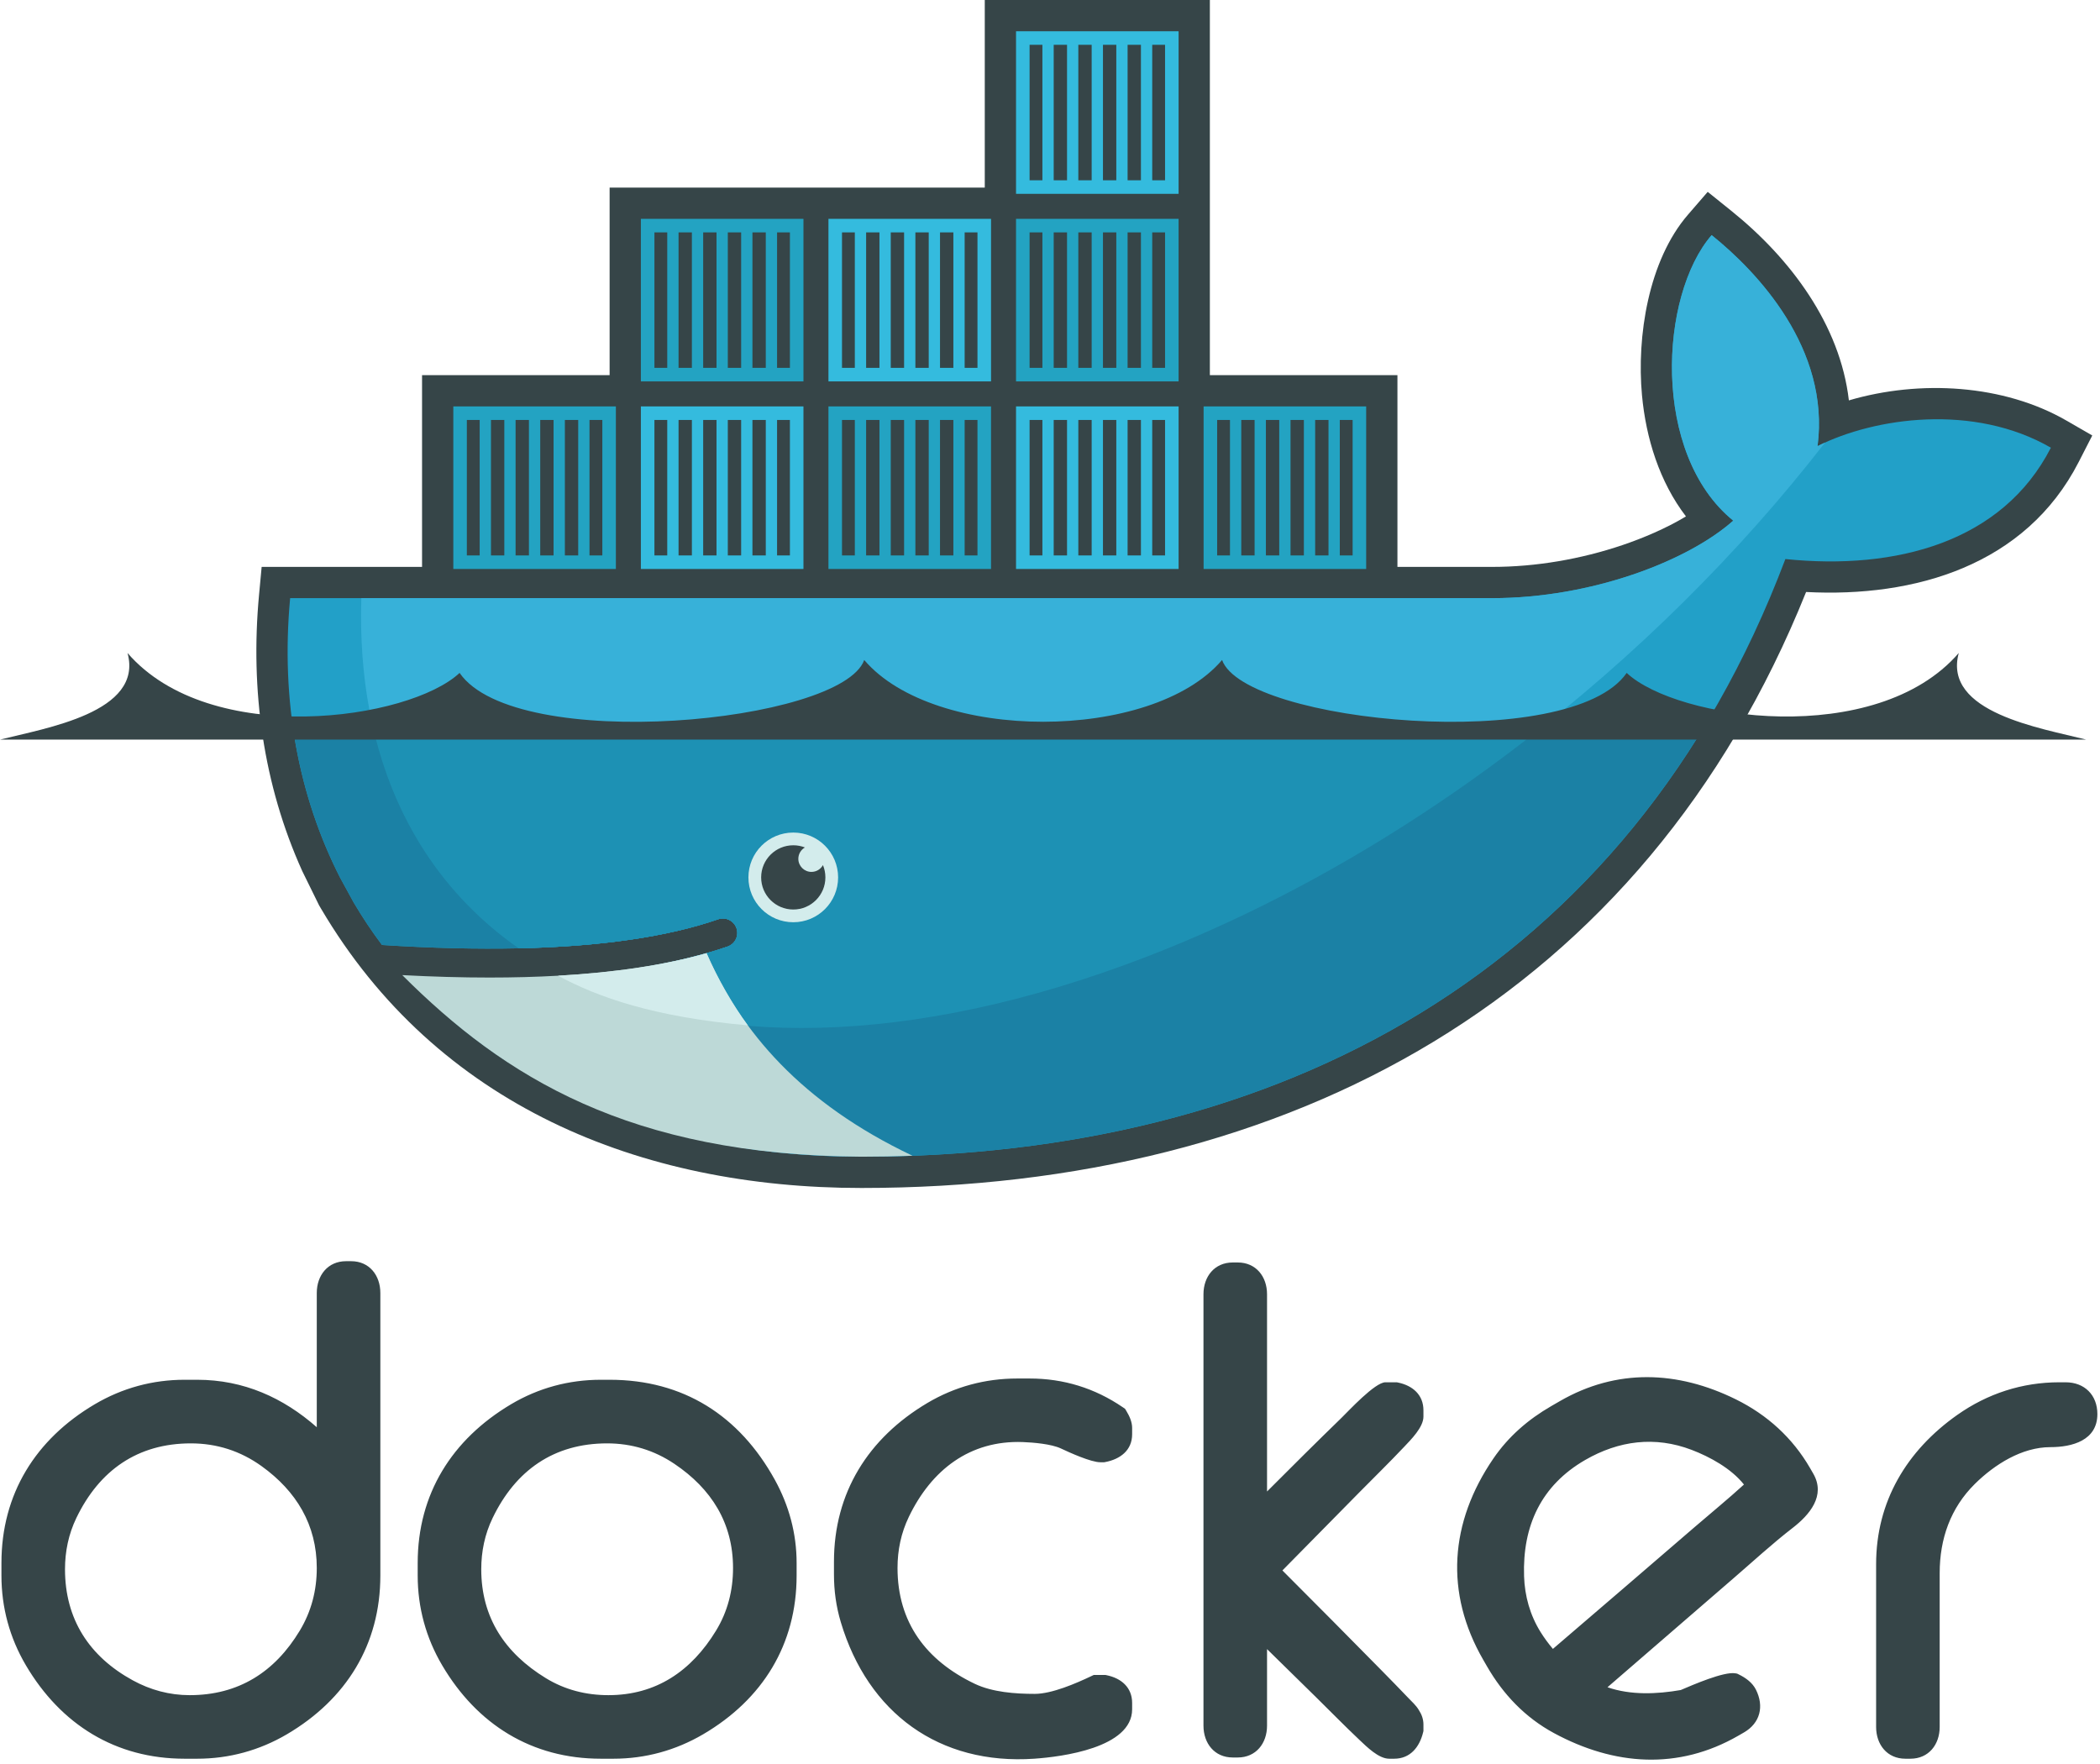
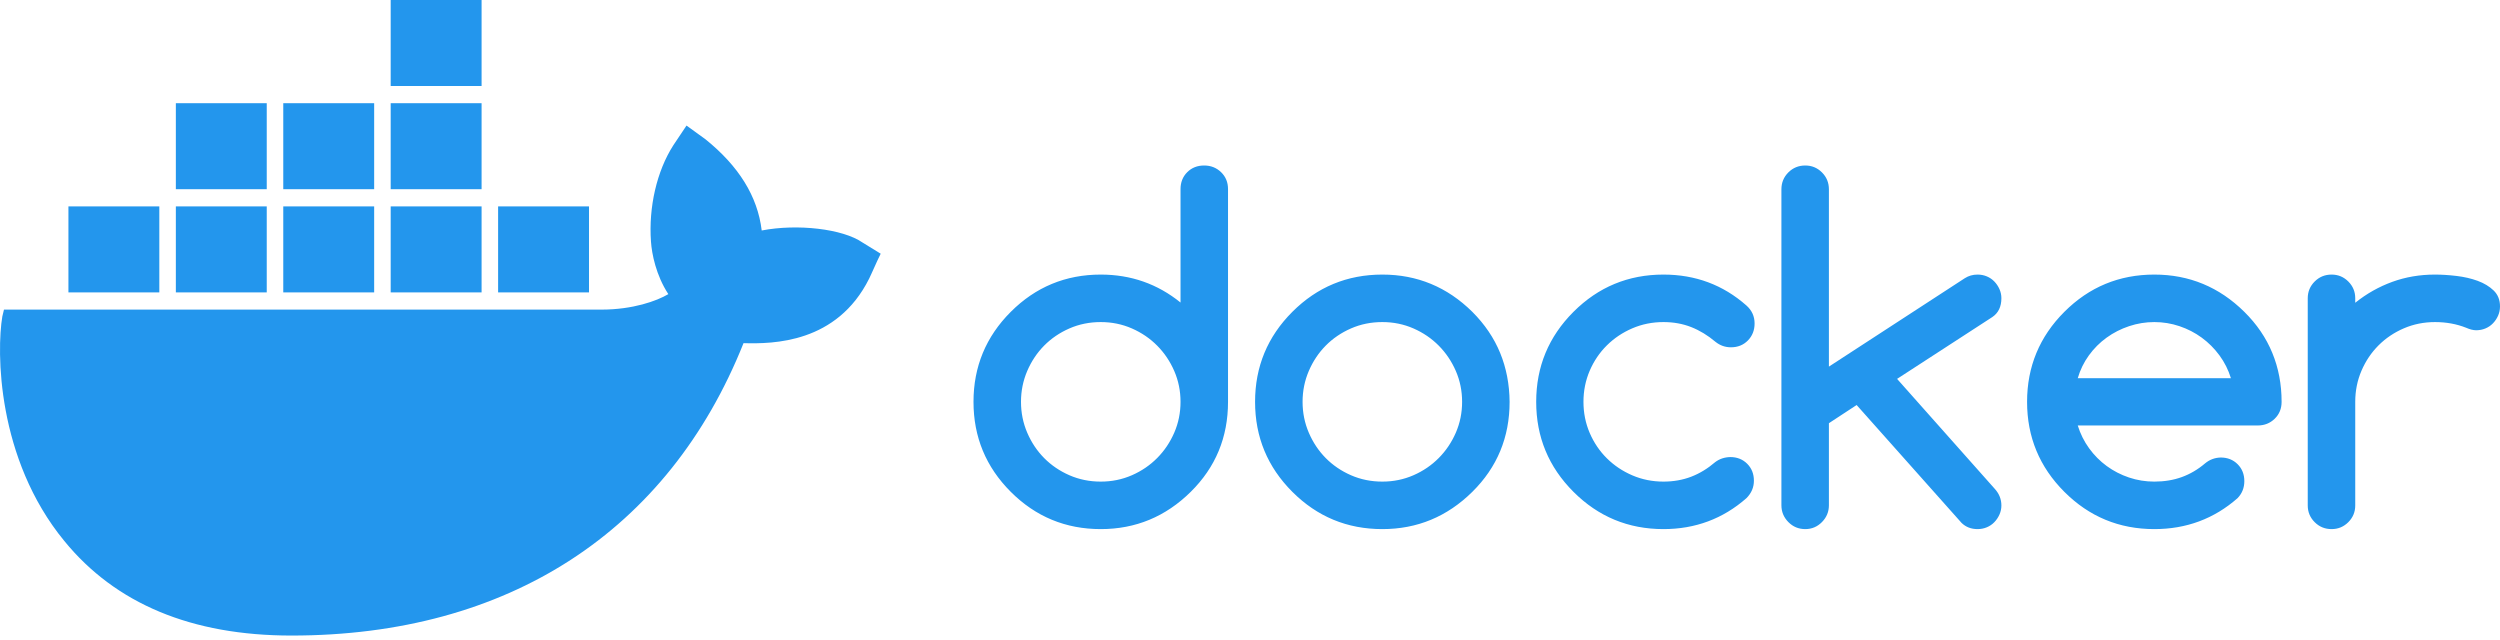
- <svg xmlns="http://www.w3.org/2000/svg" width="256px" height="215px" viewBox="0 0 256 215" version="1.1">
-   <g stroke="none" stroke-width="1" fill="none" fill-rule="evenodd">
-     <path d="M38.617,173.984 L38.617,157.622 C38.617,155.473 39.961,153.745 42.186,153.745 L42.803,153.745 C45.028,153.745 46.366,155.474 46.366,157.622 L46.366,192.069 C46.366,200.469 42.215,207.153 34.984,211.411 C31.631,213.384 27.926,214.396 24.039,214.396 L22.502,214.396 C14.1,214.396 7.425,210.243 3.16,203.015 C1.181,199.66 0.176,195.961 0.176,192.069 L0.176,190.534 C0.176,182.131 4.328,175.451 11.554,171.185 C14.91,169.204 18.61,168.2 22.502,168.2 L24.039,168.2 C29.725,168.2 34.549,170.404 38.617,173.984 L38.617,173.984 Z M7.924,191.3 C7.924,197.368 10.865,201.93 16.182,204.839 C18.332,206.016 20.666,206.648 23.119,206.648 C29.075,206.648 33.493,203.838 36.54,198.791 C37.957,196.443 38.617,193.874 38.617,191.143 C38.617,185.883 36.127,181.778 31.888,178.729 C29.318,176.881 26.425,175.954 23.27,175.954 C16.778,175.954 12.106,179.233 9.302,185.06 C8.356,187.029 7.924,189.121 7.924,191.3 L7.924,191.3 Z M73.248,168.2 L74.322,168.2 C83.3,168.2 90.128,172.555 94.455,180.392 C96.185,183.527 97.111,186.949 97.111,190.534 L97.111,192.069 C97.111,200.469 92.969,207.162 85.726,211.412 C82.373,213.379 78.669,214.396 74.783,214.396 L73.248,214.396 C64.846,214.396 58.169,210.243 53.906,203.015 C51.927,199.66 50.919,195.961 50.919,192.069 L50.919,190.534 C50.919,182.13 55.088,175.472 62.296,171.187 C65.647,169.196 69.354,168.2 73.248,168.2 L73.248,168.2 Z M58.667,191.3 C58.667,197.19 61.558,201.523 66.533,204.569 C68.869,206 71.442,206.648 74.171,206.648 C79.991,206.648 84.293,203.697 87.287,198.785 C88.715,196.443 89.361,193.87 89.361,191.143 C89.361,185.666 86.723,181.482 82.213,178.45 C79.742,176.787 76.991,175.954 74.015,175.954 C67.523,175.954 62.851,179.233 60.048,185.06 C59.1,187.029 58.667,189.121 58.667,191.3 L58.667,191.3 Z M129.324,176.573 C128.155,176.025 125.964,175.843 124.7,175.795 C118.226,175.551 113.542,179.197 110.794,184.908 C109.845,186.878 109.412,188.963 109.412,191.143 C109.412,197.78 112.897,202.427 118.821,205.26 C120.985,206.294 123.779,206.491 126.144,206.491 C128.225,206.491 131.164,205.216 133.01,204.339 L133.33,204.187 L134.763,204.187 L134.921,204.219 C136.683,204.586 138.013,205.703 138.013,207.599 L138.013,208.366 C138.013,213.084 129.391,214.164 126.101,214.394 C114.491,215.197 105.808,208.821 102.498,197.747 C101.923,195.824 101.664,193.914 101.664,191.91 L101.664,190.377 C101.664,181.974 105.834,175.318 113.041,171.036 C116.392,169.046 120.098,168.047 123.992,168.047 L125.527,168.047 C129.657,168.047 133.461,169.22 136.871,171.549 L137.152,171.743 L137.328,172.035 C137.696,172.645 138.013,173.351 138.013,174.077 L138.013,174.844 C138.013,176.822 136.534,177.886 134.747,178.23 L134.599,178.256 L134.141,178.256 C132.985,178.256 130.356,177.059 129.324,176.573 L129.324,176.573 Z M154.458,181.82 C157.467,178.806 160.488,175.798 163.543,172.834 C164.394,172.007 167.617,168.507 168.886,168.507 L170.274,168.507 L170.432,168.54 C172.2,168.907 173.524,170.026 173.524,171.926 L173.524,172.692 C173.524,173.988 172.006,175.494 171.169,176.381 C169.389,178.268 167.515,180.093 165.693,181.942 L156.331,191.445 C160.362,195.484 164.389,199.528 168.387,203.599 C169.493,204.725 170.599,205.852 171.688,206.995 C172.073,207.4 172.641,207.904 172.964,208.465 C173.311,208.991 173.524,209.584 173.524,210.217 L173.524,211.018 L173.479,211.202 C173.044,212.97 171.922,214.396 169.963,214.396 L169.346,214.396 C168.064,214.396 166.616,212.945 165.738,212.117 C163.929,210.411 162.181,208.617 160.407,206.874 L154.458,201.034 L154.458,210.368 C154.458,212.518 153.112,214.246 150.889,214.246 L150.278,214.246 C148.053,214.246 146.709,212.518 146.709,210.368 L146.709,157.772 C146.709,155.621 148.054,153.902 150.278,153.902 L150.889,153.902 C153.112,153.902 154.458,155.621 154.458,157.772 L154.458,181.82 L154.458,181.82 Z M251.035,168.507 L251.804,168.507 C254.129,168.507 255.68,170.073 255.68,172.384 C255.68,175.592 252.613,176.413 249.959,176.413 C246.479,176.413 243.157,178.52 240.758,180.883 C237.767,183.832 236.457,187.609 236.457,191.761 L236.457,210.52 C236.457,212.671 235.115,214.396 232.887,214.396 L232.276,214.396 C230.049,214.396 228.707,212.671 228.707,210.52 L228.707,190.684 C228.707,183.067 232.415,176.849 238.596,172.488 C242.288,169.883 246.516,168.507 251.035,168.507 L251.035,168.507 Z M195.961,205.683 C198.78,206.668 201.996,206.527 204.889,206.023 C206.368,205.394 210.153,203.744 211.545,203.985 L211.762,204.022 L211.962,204.12 C212.812,204.532 213.623,205.115 214.057,205.979 C215.071,208.007 214.584,210.045 212.592,211.196 L211.929,211.579 C204.578,215.821 196.761,215.233 189.434,211.271 C185.931,209.377 183.251,206.566 181.274,203.139 L180.812,202.338 C176.093,194.166 176.73,185.57 182.051,177.799 C183.889,175.113 186.29,173.038 189.097,171.415 L190.159,170.802 C197.081,166.806 204.5,167.08 211.61,170.587 C215.432,172.473 218.529,175.284 220.663,178.981 L221.047,179.647 C222.597,182.333 220.589,184.673 218.516,186.273 C216.11,188.129 213.681,190.363 211.375,192.353 C206.233,196.792 201.099,201.241 195.961,205.683 L195.961,205.683 Z M189.306,201.009 C195.056,196.078 200.808,191.144 206.543,186.193 C208.502,184.503 210.652,182.749 212.596,180.972 C211.036,179.006 208.43,177.589 206.215,176.744 C201.747,175.041 197.339,175.613 193.24,177.979 C187.875,181.077 185.59,186.01 185.791,192.149 C185.869,194.567 186.52,196.897 187.803,198.954 C188.255,199.679 188.76,200.36 189.306,201.009 L189.306,201.009 Z" fill="#364548" />
-     <path d="M147.488,45.732 L170.354,45.732 L170.354,69.107 L181.915,69.107 C187.254,69.107 192.746,68.156 197.802,66.443 C200.287,65.6 203.075,64.428 205.526,62.954 C202.298,58.739 200.65,53.418 200.165,48.172 C199.506,41.038 200.946,31.752 205.774,26.168 L208.178,23.388 L211.042,25.691 C218.253,31.484 224.318,39.58 225.387,48.809 C234.07,46.255 244.265,46.859 251.918,51.276 L255.058,53.088 L253.406,56.314 C246.933,68.946 233.401,72.86 220.171,72.167 C200.374,121.476 157.273,144.82 105.014,144.82 C78.015,144.82 53.244,134.727 39.138,110.773 L38.907,110.382 L36.852,106.201 C32.084,95.657 30.5,84.106 31.574,72.564 L31.897,69.107 L51.45,69.107 L51.45,45.732 L74.315,45.732 L74.315,22.866 L120.048,22.866 L120.048,0 L147.488,0 L147.488,45.732" fill="#364548" />
-     <path d="M221.57,54.38 C223.103,42.464 214.186,33.105 208.656,28.661 C202.283,36.029 201.293,55.339 211.291,63.469 C205.712,68.425 193.954,72.917 181.915,72.917 L35.37,72.917 C34.2,85.484 36.406,97.057 41.445,106.962 L43.112,110.011 C44.167,111.803 45.321,113.532 46.567,115.196 L46.567,115.196 C52.592,115.583 58.147,115.717 63.229,115.604 L63.231,115.604 C73.218,115.383 81.367,114.205 87.543,112.065 C88.462,111.745 89.465,112.233 89.783,113.151 C90.1,114.07 89.614,115.073 88.695,115.391 C87.874,115.676 87.018,115.942 86.134,116.195 C86.133,116.195 86.132,116.195 86.131,116.196 C81.268,117.584 76.053,118.518 69.325,118.933 C69.724,118.94 68.909,118.993 68.907,118.994 C68.678,119.008 68.39,119.041 68.16,119.053 C65.512,119.202 62.654,119.233 59.732,119.233 C56.536,119.233 53.389,119.172 49.87,118.994 L49.78,119.053 C61.991,132.777 81.082,141.008 105.014,141.008 C155.662,141.008 198.622,118.556 217.646,68.151 C231.142,69.536 244.113,66.094 250.013,54.576 C240.615,49.153 228.529,50.882 221.57,54.38" fill="#22A0C8" />
-     <path d="M221.57,54.38 C223.103,42.464 214.186,33.105 208.656,28.661 C202.283,36.029 201.293,55.339 211.291,63.469 C205.712,68.425 193.954,72.917 181.915,72.917 L44.048,72.917 C43.45,92.163 50.592,106.772 63.229,115.604 L63.231,115.604 C73.218,115.383 81.367,114.205 87.543,112.065 C88.462,111.745 89.465,112.233 89.783,113.151 C90.1,114.07 89.614,115.073 88.695,115.391 C87.874,115.676 87.018,115.942 86.134,116.195 C86.133,116.195 86.132,116.195 86.131,116.196 C81.268,117.584 75.605,118.638 68.877,119.053 C68.875,119.053 68.714,118.898 68.712,118.898 C85.949,127.74 110.942,127.708 139.597,116.701 C171.728,104.357 201.626,80.841 222.488,53.944 C222.173,54.086 221.866,54.231 221.57,54.38" fill="#37B1D9" />
-     <path d="M35.645,88.186 C36.556,94.918 38.524,101.221 41.445,106.962 L43.112,110.011 C44.167,111.803 45.321,113.532 46.567,115.196 C52.593,115.583 58.148,115.717 63.231,115.604 C73.218,115.383 81.367,114.205 87.543,112.065 C88.462,111.745 89.465,112.233 89.783,113.151 C90.1,114.07 89.614,115.073 88.695,115.391 C87.874,115.676 87.018,115.942 86.134,116.195 C86.133,116.195 86.132,116.195 86.131,116.196 C81.268,117.584 75.635,118.578 68.907,118.994 C68.676,119.008 68.273,119.011 68.04,119.023 C65.394,119.172 62.565,119.263 59.642,119.263 C56.447,119.263 53.179,119.202 49.661,119.023 C61.871,132.747 81.082,141.008 105.014,141.008 C148.373,141.008 186.098,124.55 207.993,88.186 L35.645,88.186" fill="#1B81A5" />
-     <path d="M45.367,88.186 C47.959,100.005 54.188,109.285 63.231,115.604 C73.218,115.383 81.367,114.205 87.543,112.065 C88.462,111.745 89.465,112.233 89.783,113.151 C90.1,114.07 89.614,115.073 88.695,115.391 C87.874,115.676 87.018,115.942 86.134,116.195 C86.133,116.195 86.132,116.195 86.131,116.196 C81.268,117.584 75.516,118.578 68.787,118.994 C86.023,127.834 110.944,127.707 139.597,116.701 C156.931,110.041 173.614,100.127 188.581,88.186 L45.367,88.186" fill="#1D91B4" />
-     <path d="M55.261,49.543 L75.078,49.543 L75.078,69.361 L55.261,69.361 L55.261,49.543 Z M56.911,51.195 L58.475,51.195 L58.475,67.71 L56.911,67.71 L56.911,51.195 Z M59.852,51.195 L61.478,51.195 L61.478,67.71 L59.852,67.71 L59.852,51.195 Z M62.853,51.195 L64.48,51.195 L64.48,67.71 L62.853,67.71 L62.853,51.195 Z M65.857,51.195 L67.483,51.195 L67.483,67.71 L65.857,67.71 L65.857,51.195 Z M68.86,51.195 L70.486,51.195 L70.486,67.71 L68.86,67.71 L68.86,51.195 Z M71.862,51.195 L73.427,51.195 L73.427,67.71 L71.862,67.71 L71.862,51.195 Z" fill="#23A3C2" />
-     <path d="M78.126,26.677 L97.945,26.677 L97.945,46.494 L78.126,46.494 L78.126,26.677 Z M79.778,28.329 L81.341,28.329 L81.341,44.843 L79.778,44.843 L79.778,28.329 Z M82.719,28.329 L84.344,28.329 L84.344,44.843 L82.719,44.843 L82.719,28.329 Z M85.72,28.329 L87.346,28.329 L87.346,44.843 L85.72,44.843 L85.72,28.329 Z M88.723,28.329 L90.349,28.329 L90.349,44.843 L88.723,44.843 L88.723,28.329 Z M91.726,28.329 L93.353,28.329 L93.353,44.843 L91.726,44.843 L91.726,28.329 Z M94.728,28.329 L96.294,28.329 L96.294,44.843 L94.728,44.843 L94.728,28.329 Z" fill="#23A3C2" />
-     <path d="M78.126,49.543 L97.945,49.543 L97.945,69.361 L78.126,69.361 L78.126,49.543 Z M79.778,51.195 L81.341,51.195 L81.341,67.71 L79.778,67.71 L79.778,51.195 Z M82.719,51.195 L84.344,51.195 L84.344,67.71 L82.719,67.71 L82.719,51.195 Z M85.72,51.195 L87.346,51.195 L87.346,67.71 L85.72,67.71 L85.72,51.195 Z M88.723,51.195 L90.349,51.195 L90.349,67.71 L88.723,67.71 L88.723,51.195 Z M91.726,51.195 L93.353,51.195 L93.353,67.71 L91.726,67.71 L91.726,51.195 Z M94.728,51.195 L96.294,51.195 L96.294,67.71 L94.728,67.71 L94.728,51.195 Z" fill="#34BBDE" />
-     <path d="M100.993,49.543 L120.811,49.543 L120.811,69.361 L100.993,69.361 L100.993,49.543 Z M102.644,51.195 L104.207,51.195 L104.207,67.71 L102.644,67.71 L102.644,51.195 Z M105.584,51.195 L107.21,51.195 L107.21,67.71 L105.584,67.71 L105.584,51.195 Z M108.587,51.195 L110.213,51.195 L110.213,67.71 L108.587,67.71 L108.587,51.195 Z M111.59,51.195 L113.216,51.195 L113.216,67.71 L111.59,67.71 L111.59,51.195 Z M114.592,51.195 L116.22,51.195 L116.22,67.71 L114.592,67.71 L114.592,51.195 Z M117.595,51.195 L119.159,51.195 L119.159,67.71 L117.595,67.71 L117.595,51.195 Z" fill="#23A3C2" />
-     <path d="M100.993,26.677 L120.811,26.677 L120.811,46.494 L100.993,46.494 L100.993,26.677 Z M102.644,28.329 L104.207,28.329 L104.207,44.843 L102.644,44.843 L102.644,28.329 Z M105.584,28.329 L107.21,28.329 L107.21,44.843 L105.584,44.843 L105.584,28.329 Z M108.587,28.329 L110.213,28.329 L110.213,44.843 L108.587,44.843 L108.587,28.329 Z M111.59,28.329 L113.216,28.329 L113.216,44.843 L111.59,44.843 L111.59,28.329 Z M114.592,28.329 L116.22,28.329 L116.22,44.843 L114.592,44.843 L114.592,28.329 Z M117.595,28.329 L119.159,28.329 L119.159,44.843 L117.595,44.843 L117.595,28.329 Z" fill="#34BBDE" />
-     <path d="M123.859,49.543 L143.677,49.543 L143.677,69.361 L123.859,69.361 L123.859,49.543 Z M125.511,51.195 L127.074,51.195 L127.074,67.71 L125.511,67.71 L125.511,51.195 Z M128.451,51.195 L130.077,51.195 L130.077,67.71 L128.451,67.71 L128.451,51.195 Z M131.453,51.195 L133.079,51.195 L133.079,67.71 L131.453,67.71 L131.453,51.195 Z M134.456,51.195 L136.083,51.195 L136.083,67.71 L134.456,67.71 L134.456,51.195 Z M137.459,51.195 L139.086,51.195 L139.086,67.71 L137.459,67.71 L137.459,51.195 Z M140.462,51.195 L142.026,51.195 L142.026,67.71 L140.462,67.71 L140.462,51.195 Z" fill="#34BBDE" />
-     <path d="M123.859,26.677 L143.677,26.677 L143.677,46.494 L123.859,46.494 L123.859,26.677 Z M125.511,28.329 L127.074,28.329 L127.074,44.843 L125.511,44.843 L125.511,28.329 Z M128.451,28.329 L130.077,28.329 L130.077,44.843 L128.451,44.843 L128.451,28.329 Z M131.453,28.329 L133.079,28.329 L133.079,44.843 L131.453,44.843 L131.453,28.329 Z M134.456,28.329 L136.083,28.329 L136.083,44.843 L134.456,44.843 L134.456,28.329 Z M137.459,28.329 L139.086,28.329 L139.086,44.843 L137.459,44.843 L137.459,28.329 Z M140.462,28.329 L142.026,28.329 L142.026,44.843 L140.462,44.843 L140.462,28.329 Z" fill="#23A3C2" />
-     <path d="M123.859,3.811 L143.677,3.811 L143.677,23.629 L123.859,23.629 L123.859,3.811 Z M125.511,5.461 L127.074,5.461 L127.074,21.977 L125.511,21.977 L125.511,5.461 Z M128.451,5.461 L130.077,5.461 L130.077,21.977 L128.451,21.977 L128.451,5.461 Z M131.453,5.461 L133.079,5.461 L133.079,21.977 L131.453,21.977 L131.453,5.461 Z M134.456,5.461 L136.083,5.461 L136.083,21.977 L134.456,21.977 L134.456,5.461 Z M137.459,5.461 L139.086,5.461 L139.086,21.977 L137.459,21.977 L137.459,5.461 Z M140.462,5.461 L142.026,5.461 L142.026,21.977 L140.462,21.977 L140.462,5.461 Z" fill="#34BBDE" />
-     <path d="M146.725,49.543 L166.543,49.543 L166.543,69.361 L146.725,69.361 L146.725,49.543 Z M148.376,51.195 L149.94,51.195 L149.94,67.71 L148.376,67.71 L148.376,51.195 Z M151.316,51.195 L152.942,51.195 L152.942,67.71 L151.316,67.71 L151.316,51.195 Z M154.319,51.195 L155.946,51.195 L155.946,67.71 L154.319,67.71 L154.319,51.195 Z M157.321,51.195 L158.948,51.195 L158.948,67.71 L157.321,67.71 L157.321,51.195 Z M160.325,51.195 L161.951,51.195 L161.951,67.71 L160.325,67.71 L160.325,51.195 Z M163.327,51.195 L164.891,51.195 L164.891,67.71 L163.327,67.71 L163.327,51.195 Z" fill="#23A3C2" />
-     <path d="M96.704,101.492 C99.723,101.492 102.17,103.94 102.17,106.959 C102.17,109.978 99.723,112.426 96.704,112.426 C93.684,112.426 91.236,109.978 91.236,106.959 C91.236,103.94 93.684,101.492 96.704,101.492" fill="#D3ECEC" />
-     <path d="M96.704,103.043 C97.204,103.043 97.681,103.137 98.121,103.308 C97.644,103.584 97.321,104.1 97.321,104.692 C97.321,105.574 98.037,106.289 98.919,106.289 C99.524,106.289 100.049,105.953 100.321,105.457 C100.513,105.919 100.619,106.427 100.619,106.959 C100.619,109.121 98.866,110.874 96.704,110.874 C94.542,110.874 92.788,109.121 92.788,106.959 C92.788,104.796 94.542,103.043 96.704,103.043" fill="#364548" />
-     <path d="M0,90.162 L254.327,90.162 C248.79,88.758 236.806,86.86 238.783,79.603 C228.714,91.254 204.43,87.777 198.301,82.031 C191.477,91.93 151.747,88.167 148.976,80.456 C140.42,90.497 113.909,90.497 105.353,80.456 C102.58,88.167 62.851,91.93 56.026,82.031 C49.898,87.777 25.616,91.254 15.546,79.603 C17.522,86.86 5.539,88.758 0,90.162" fill="#364548" />
-     <path d="M111.237,140.89 C97.698,134.465 90.266,125.731 86.131,116.196 C81.102,117.631 75.056,118.549 68.031,118.943 C65.385,119.091 62.602,119.167 59.68,119.167 C56.313,119.167 52.764,119.068 49.038,118.87 C61.455,131.279 76.73,140.834 105.014,141.008 C107.102,141.008 109.175,140.968 111.237,140.89" fill="#BDD9D7" />
-     <path d="M91.16,124.994 C89.287,122.451 87.47,119.255 86.134,116.195 C81.104,117.631 75.057,118.549 68.031,118.943 C72.857,121.563 79.758,123.99 91.16,124.994" fill="#D3ECEC" />
+ <svg xmlns="http://www.w3.org/2000/svg" width="512px" height="131px" viewBox="0 0 512 131" version="1.1" preserveAspectRatio="xMidYMid">
+   <g>
+     <path d="M140.598,25.715 L144.49,28.533 C151.259,33.994 155.152,40.158 155.998,47.204 C163.275,45.794 172.582,46.851 176.644,49.669 L176.644,49.669 L180.367,51.959 L179.69,53.368 C178.505,56.01 178.167,56.715 177.998,57.067 C171.398,70.277 158.367,70.453 152.275,70.277 C136.875,108.85 104.044,130.162 59.706,130.162 C39.229,130.162 23.66,123.645 13.167,110.787 C-0.709,93.879 -0.709,71.862 0.475,64.817 L0.475,64.817 L0.814,63.408 L123.167,63.408 C129.598,63.408 134.506,61.646 136.875,60.237 C134.336,56.362 133.49,51.959 133.321,49.493 C132.813,42.448 134.506,35.05 137.89,29.766 L137.89,29.766 L140.598,25.715 Z M246.612,33.894 C247.978,33.894 249.133,34.351 250.08,35.267 C251.026,36.182 251.499,37.338 251.499,38.734 L251.499,82.297 C251.499,89.557 248.955,95.701 243.866,100.727 C238.716,105.816 232.572,108.36 225.436,108.36 C218.238,108.36 212.094,105.816 207.006,100.727 C201.917,95.639 199.373,89.495 199.373,82.297 C199.373,75.098 201.917,68.955 207.006,63.866 C212.094,58.778 218.238,56.234 225.436,56.234 C231.611,56.234 237.056,58.142 241.772,61.958 L241.772,38.734 C241.772,37.338 242.23,36.182 243.145,35.267 C244.06,34.351 245.216,33.894 246.612,33.894 Z M283.103,56.234 C290.239,56.234 296.382,58.778 301.533,63.866 C304.077,66.411 305.978,69.219 307.234,72.29 C308.491,75.362 309.135,78.698 309.166,82.297 C309.166,89.557 306.621,95.701 301.533,100.727 C296.382,105.816 290.239,108.36 283.103,108.36 C275.904,108.36 269.761,105.816 264.672,100.727 C259.584,95.639 257.039,89.495 257.039,82.297 C257.039,75.098 259.584,68.955 264.672,63.866 C269.761,58.778 275.904,56.234 283.103,56.234 Z M340.676,56.234 C347.223,56.234 352.885,58.343 357.664,62.563 C358.781,63.556 359.339,64.782 359.339,66.24 C359.339,67.636 358.881,68.8 357.966,69.731 C357.051,70.661 355.895,71.127 354.499,71.127 C353.32,71.127 352.265,70.754 351.334,70.01 C349.752,68.676 348.092,67.667 346.354,66.985 C344.616,66.302 342.724,65.961 340.676,65.961 C338.411,65.961 336.286,66.387 334.3,67.241 C332.314,68.094 330.577,69.257 329.087,70.731 C327.598,72.205 326.427,73.935 325.573,75.921 C324.72,77.906 324.293,80.032 324.293,82.297 C324.293,84.562 324.72,86.687 325.573,88.673 C326.427,90.659 327.598,92.388 329.087,93.862 C330.577,95.336 332.314,96.5 334.3,97.353 C336.286,98.206 338.411,98.633 340.676,98.633 C342.724,98.633 344.616,98.299 346.354,97.632 C348.092,96.965 349.736,95.964 351.287,94.63 C352.156,93.979 353.18,93.637 354.359,93.606 C355.755,93.606 356.911,94.064 357.826,94.979 C358.742,95.895 359.199,97.05 359.199,98.447 C359.199,99.812 358.687,101.006 357.664,102.03 C352.854,106.25 347.192,108.36 340.676,108.36 C333.478,108.36 327.334,105.816 322.246,100.727 C317.157,95.639 314.613,89.495 314.613,82.297 C314.613,75.098 317.157,68.955 322.246,63.866 C327.334,58.778 333.478,56.234 340.676,56.234 Z M369.72,33.894 C371.054,33.894 372.194,34.367 373.14,35.313 C374.087,36.26 374.56,37.415 374.56,38.781 L374.56,75.083 L402.392,56.978 C403.167,56.482 404.036,56.234 404.998,56.234 C405.681,56.234 406.317,56.358 406.906,56.606 C407.496,56.854 408.008,57.203 408.442,57.653 C408.876,58.103 409.225,58.623 409.489,59.212 C409.753,59.802 409.885,60.422 409.885,61.074 C409.885,62.811 409.264,64.099 408.023,64.937 L388.522,77.596 L408.535,100.122 C409.435,101.115 409.885,102.247 409.885,103.52 C409.885,104.171 409.753,104.792 409.489,105.381 C409.225,105.971 408.876,106.49 408.442,106.94 C408.008,107.39 407.496,107.739 406.906,107.987 C406.317,108.236 405.681,108.36 404.998,108.36 C403.695,108.36 402.609,107.941 401.74,107.103 L380.238,82.948 L374.56,86.672 L374.56,103.473 C374.56,104.807 374.087,105.955 373.14,106.917 C372.194,107.879 371.054,108.36 369.72,108.36 C368.354,108.36 367.199,107.879 366.252,106.917 C365.306,105.955 364.833,104.807 364.833,103.473 L364.833,38.781 C364.833,37.415 365.306,36.26 366.252,35.313 C367.199,34.367 368.354,33.894 369.72,33.894 Z M441.209,56.234 C448.345,56.234 454.489,58.778 459.639,63.866 C462.183,66.38 464.092,69.18 465.364,72.267 C466.636,75.354 467.272,78.698 467.272,82.297 C467.272,83.693 466.799,84.849 465.852,85.764 C464.906,86.679 463.75,87.137 462.385,87.137 L425.524,87.137 C426.052,88.844 426.828,90.403 427.852,91.814 C428.875,93.226 430.078,94.436 431.458,95.445 C432.839,96.453 434.36,97.236 436.02,97.795 C437.679,98.353 439.409,98.633 441.209,98.633 C443.257,98.633 445.134,98.322 446.84,97.702 C448.547,97.081 450.129,96.151 451.588,94.909 C452.518,94.134 453.589,93.73 454.799,93.699 C456.195,93.699 457.351,94.157 458.266,95.072 C459.182,95.988 459.639,97.143 459.639,98.54 C459.639,99.905 459.174,101.068 458.243,102.03 C453.434,106.25 447.756,108.36 441.209,108.36 C434.01,108.36 427.867,105.816 422.779,100.727 C417.69,95.639 415.146,89.495 415.146,82.297 C415.146,75.098 417.69,68.955 422.779,63.866 C427.867,58.778 434.01,56.234 441.209,56.234 Z M498.689,56.234 C500.054,56.234 501.52,56.327 503.087,56.513 C504.654,56.699 506.097,57.033 507.416,57.513 C508.734,57.994 509.828,58.654 510.697,59.491 C511.566,60.329 512,61.415 512,62.749 C512,63.432 511.868,64.068 511.604,64.658 C511.341,65.247 510.992,65.767 510.557,66.217 C510.123,66.667 509.611,67.016 509.021,67.264 C508.432,67.512 507.796,67.636 507.113,67.636 C506.524,67.636 505.841,67.466 505.065,67.124 C503.111,66.349 500.985,65.961 498.689,65.961 C496.424,65.961 494.299,66.387 492.313,67.241 C490.327,68.094 488.598,69.257 487.124,70.731 C485.65,72.205 484.486,73.935 483.633,75.921 C482.78,77.906 482.353,80.032 482.353,82.297 L482.353,103.52 C482.353,104.854 481.88,105.994 480.934,106.94 C479.987,107.887 478.847,108.36 477.513,108.36 C476.148,108.36 474.992,107.887 474.046,106.94 C473.099,105.994 472.626,104.854 472.626,103.52 L472.626,61.074 C472.626,59.74 473.099,58.599 474.046,57.653 C474.992,56.707 476.148,56.234 477.513,56.234 C478.847,56.234 479.987,56.707 480.934,57.653 C481.88,58.599 482.353,59.74 482.353,61.074 L482.353,62.005 C484.68,60.143 487.209,58.716 489.939,57.723 C492.67,56.73 495.586,56.234 498.689,56.234 Z M225.436,65.961 C223.14,65.961 220.999,66.395 219.013,67.264 C217.028,68.133 215.306,69.304 213.847,70.778 C212.389,72.252 211.233,73.981 210.38,75.967 C209.527,77.953 209.1,80.063 209.1,82.297 C209.1,84.531 209.527,86.641 210.38,88.626 C211.233,90.612 212.389,92.342 213.847,93.816 C215.306,95.289 217.028,96.461 219.013,97.33 C220.999,98.198 223.14,98.633 225.436,98.633 C227.701,98.633 229.826,98.198 231.812,97.33 C233.798,96.461 235.528,95.282 237.002,93.792 C238.475,92.303 239.639,90.573 240.492,88.603 C241.345,86.633 241.772,84.531 241.772,82.297 C241.772,80.063 241.345,77.961 240.492,75.99 C239.639,74.02 238.475,72.29 237.002,70.801 C235.528,69.312 233.798,68.133 231.812,67.264 C229.826,66.395 227.701,65.961 225.436,65.961 Z M283.103,65.961 C280.807,65.961 278.666,66.395 276.68,67.264 C274.694,68.133 272.972,69.304 271.514,70.778 C270.056,72.252 268.9,73.981 268.046,75.967 C267.193,77.953 266.767,80.063 266.767,82.297 C266.767,84.531 267.193,86.641 268.046,88.626 C268.9,90.612 270.056,92.342 271.514,93.816 C272.972,95.289 274.694,96.461 276.68,97.33 C278.666,98.198 280.807,98.633 283.103,98.633 C285.368,98.633 287.493,98.198 289.479,97.33 C291.465,96.461 293.194,95.282 294.668,93.792 C296.142,92.303 297.305,90.573 298.159,88.603 C299.012,86.633 299.439,84.531 299.439,82.297 C299.439,80.063 299.012,77.961 298.159,75.99 C297.305,74.02 296.142,72.29 294.668,70.801 C293.194,69.312 291.465,68.133 289.479,67.264 C287.493,66.395 285.368,65.961 283.103,65.961 Z M441.209,65.961 C439.44,65.961 437.718,66.24 436.043,66.798 C434.367,67.357 432.831,68.14 431.435,69.149 C430.039,70.157 428.829,71.367 427.805,72.779 C426.781,74.191 426.021,75.75 425.524,77.456 L456.893,77.456 C456.366,75.75 455.582,74.191 454.543,72.779 C453.504,71.367 452.293,70.157 450.913,69.149 C449.532,68.14 448.012,67.357 446.352,66.798 C444.692,66.24 442.977,65.961 441.209,65.961 Z M32.629,42.272 L32.629,59.885 L14.014,59.885 L14.014,42.272 L32.629,42.272 Z M54.629,42.272 L54.629,59.885 L36.014,59.885 L36.014,42.272 L54.629,42.272 Z M76.629,42.272 L76.629,59.885 L58.013,59.885 L58.013,42.272 L76.629,42.272 Z M98.629,42.272 L98.629,59.885 L80.013,59.885 L80.013,42.272 L98.629,42.272 Z M120.629,42.272 L120.629,59.885 L102.013,59.885 L102.013,42.272 L120.629,42.272 Z M98.629,21.136 L98.629,38.749 L80.013,38.749 L80.013,21.136 L98.629,21.136 Z M76.629,21.136 L76.629,38.749 L58.013,38.749 L58.013,21.136 L76.629,21.136 Z M54.629,21.136 L54.629,38.749 L36.014,38.749 L36.014,21.136 L54.629,21.136 Z M98.629,0 L98.629,17.613 L80.013,17.613 L80.013,0 L98.629,0 Z" fill="#2396ED" />
  </g>
</svg>
